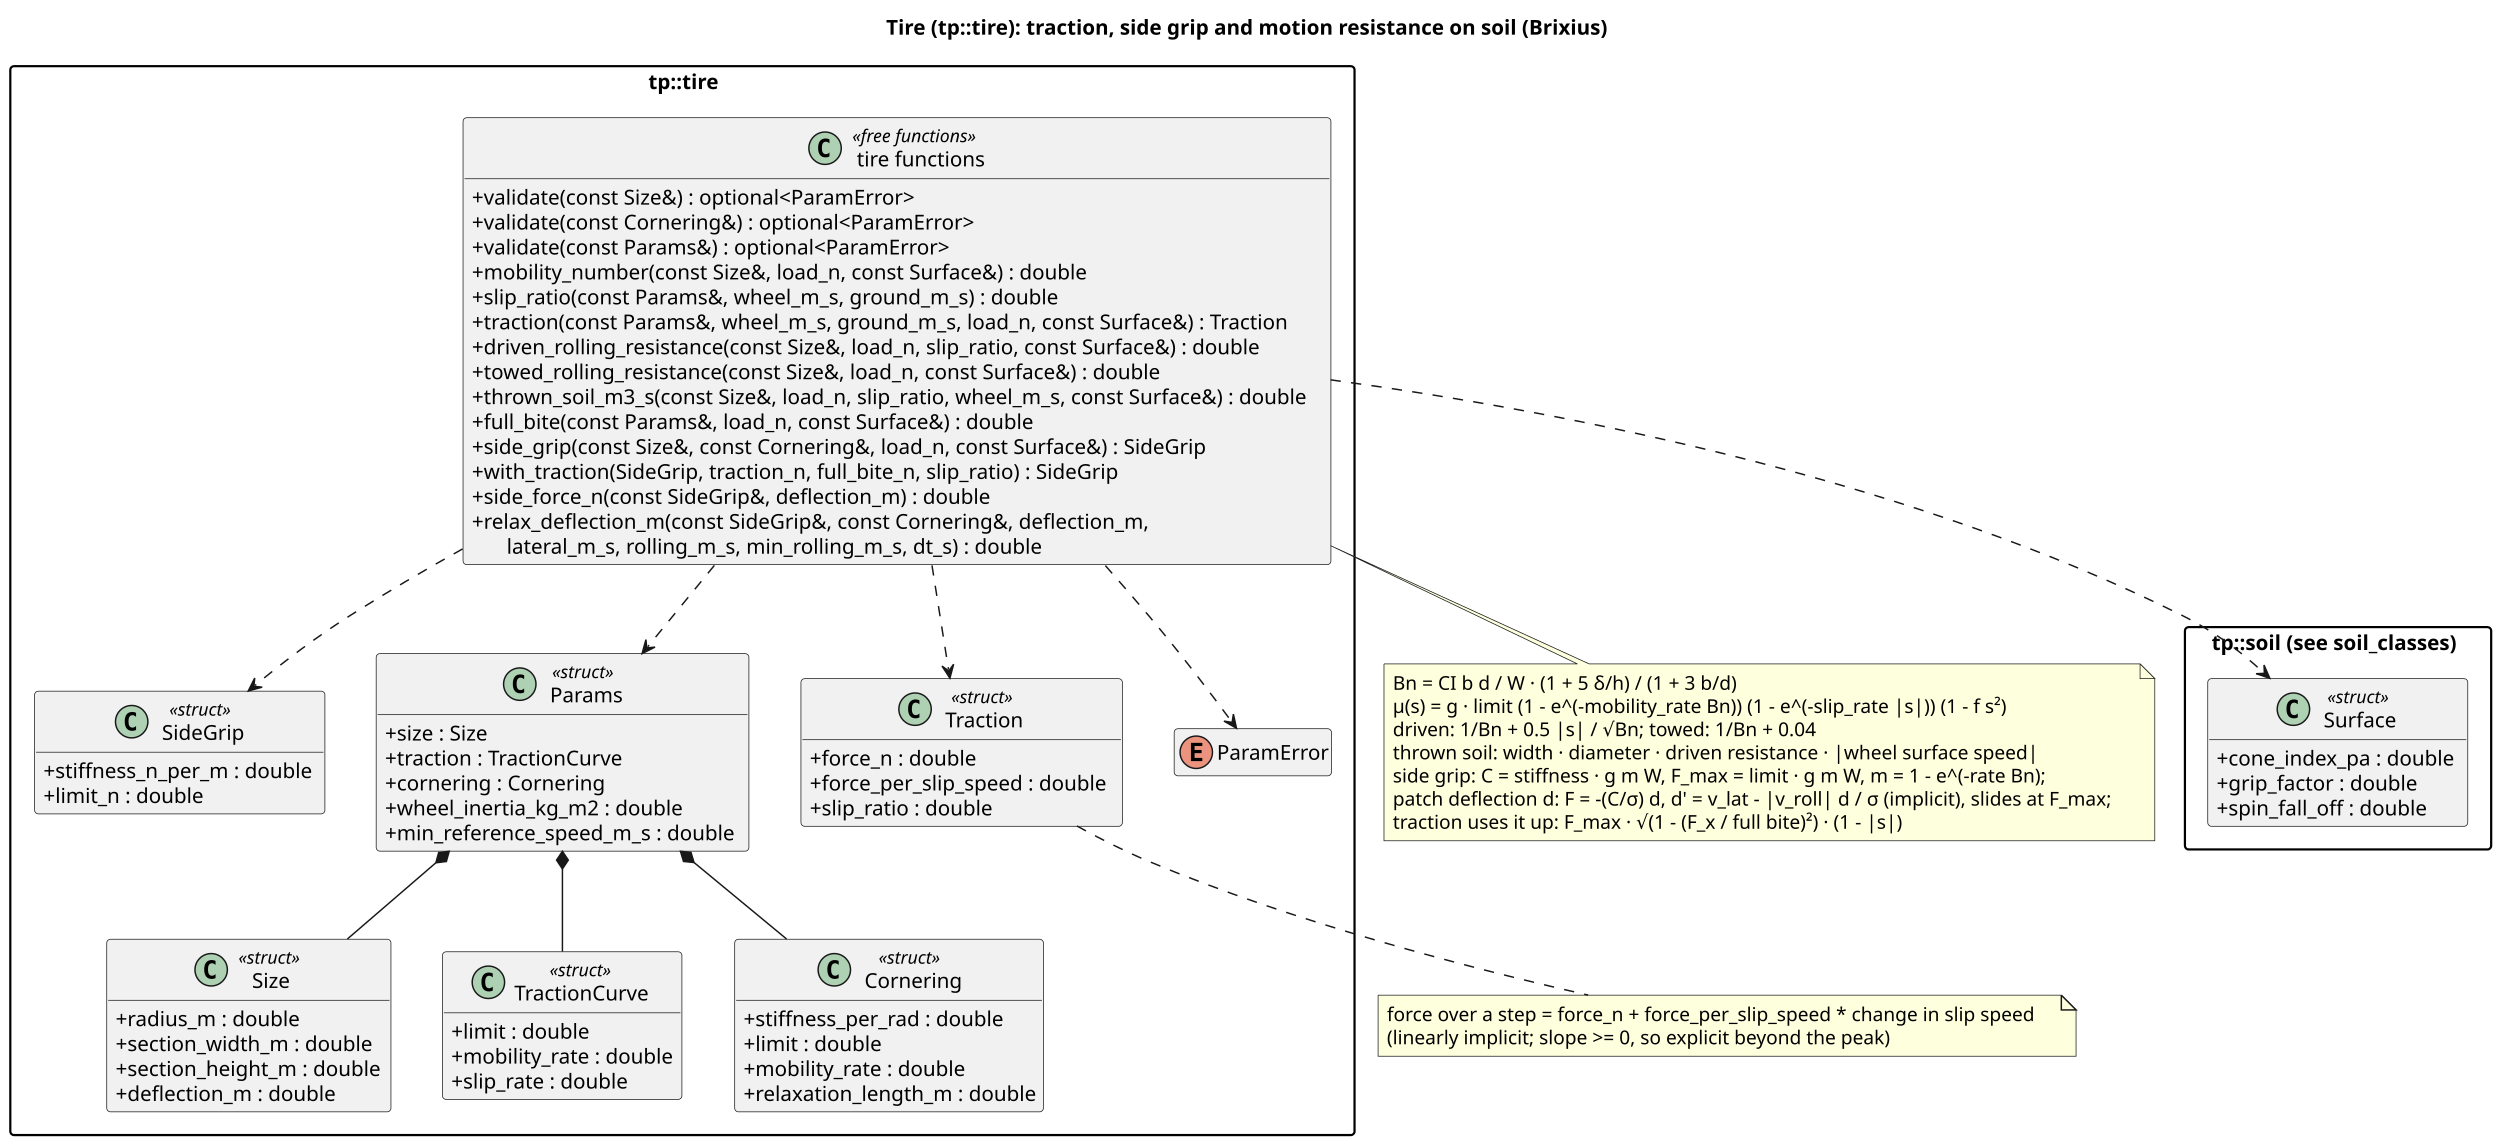
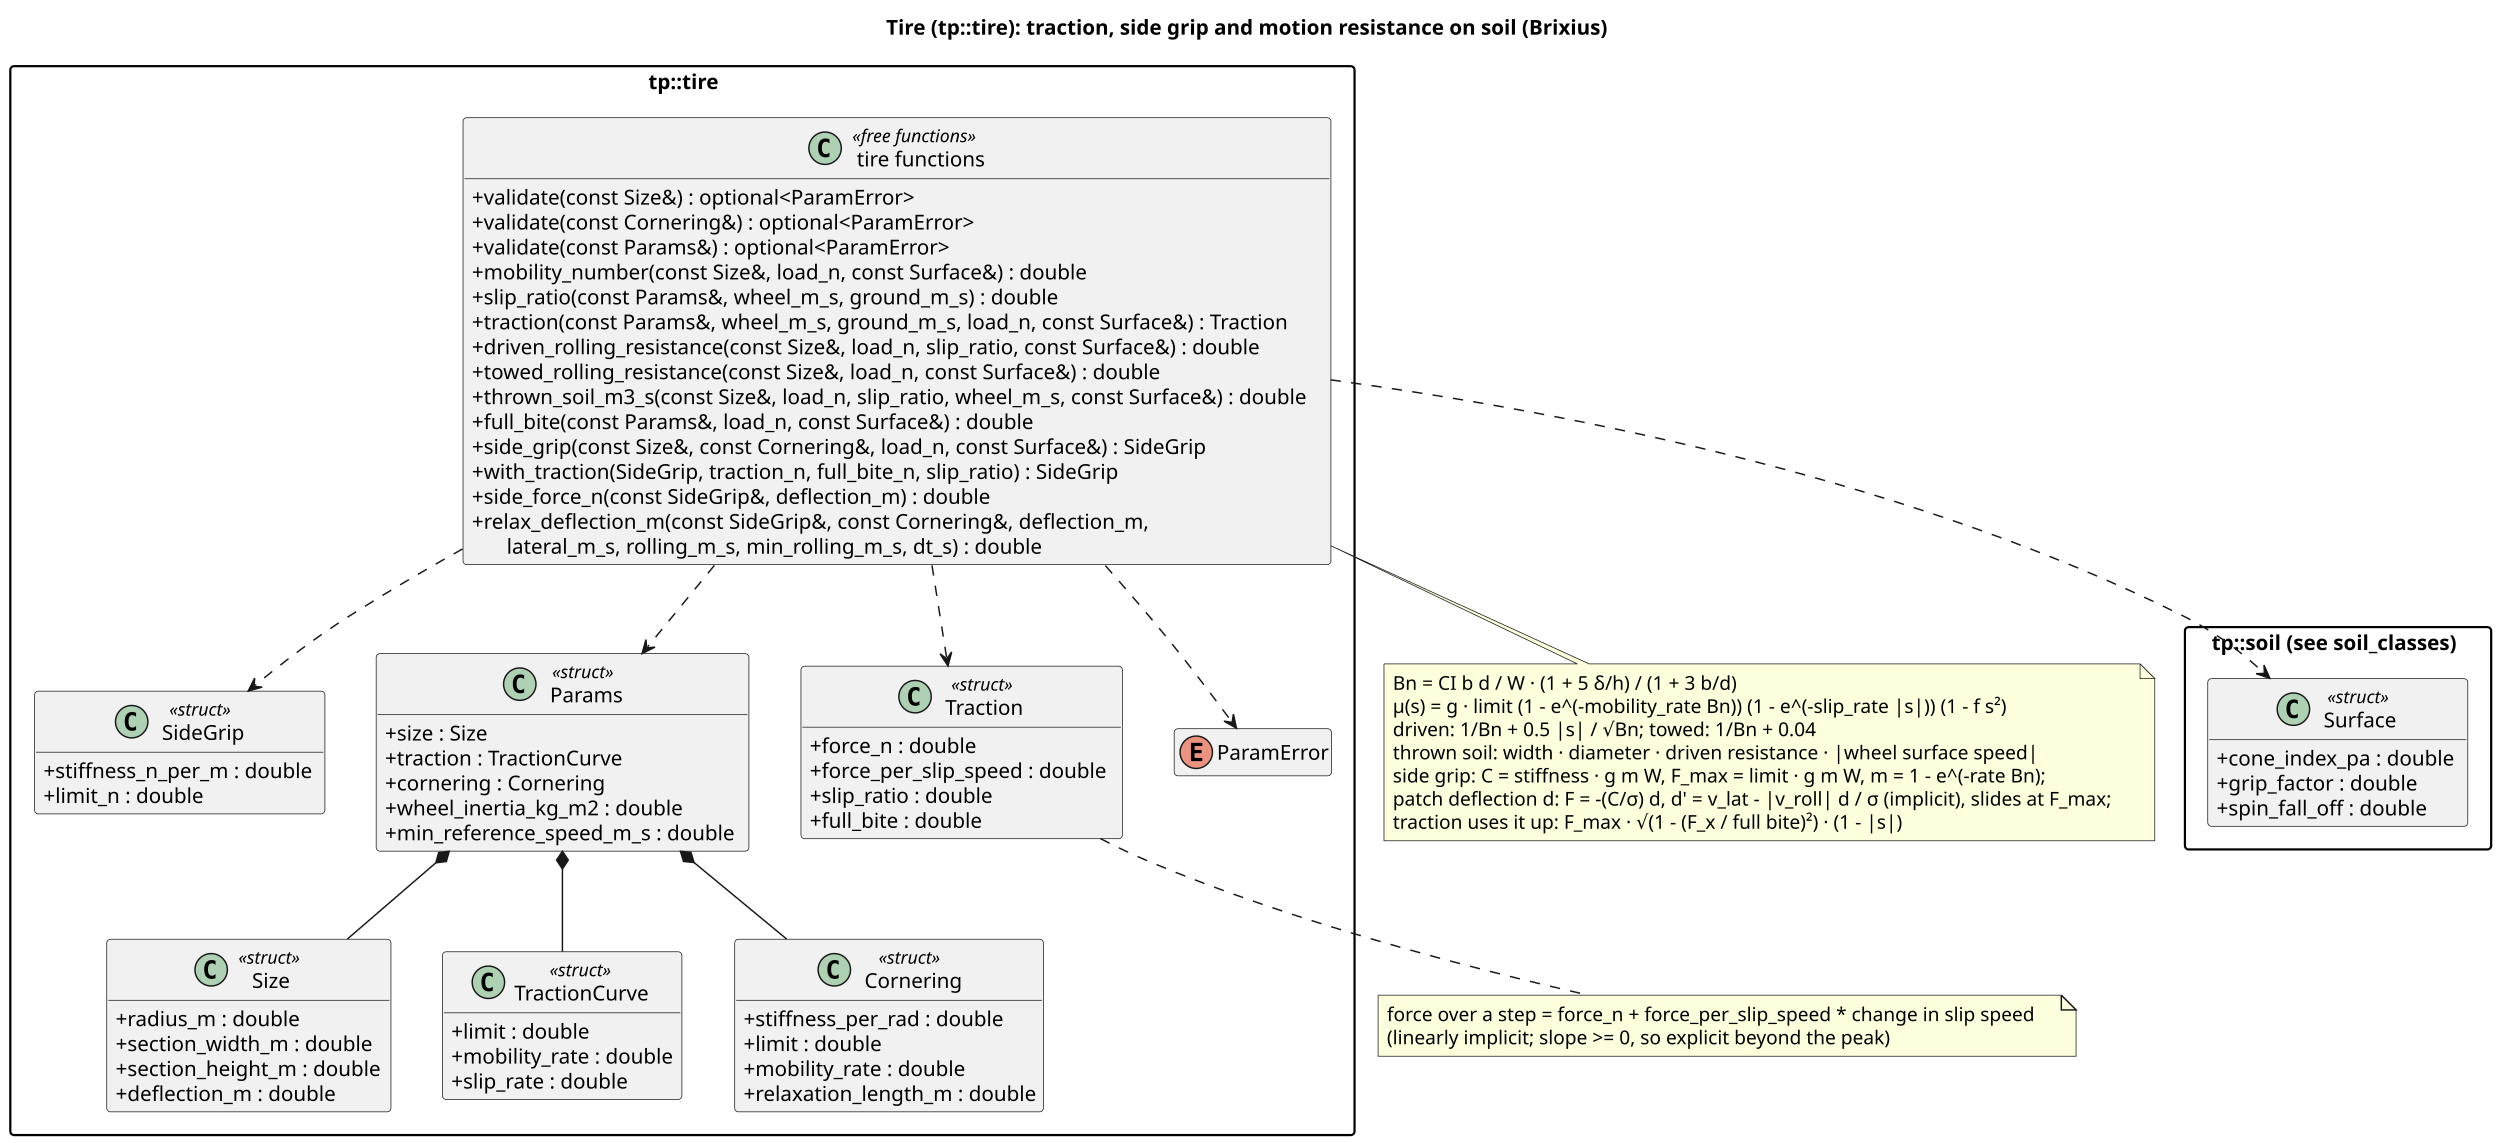
<svg xmlns="http://www.w3.org/2000/svg" contentStyleType="text/css" height="776px" preserveAspectRatio="none" style="width:1698px;height:776px;background:#FFFFFF;" version="1.1" viewBox="0 0 1698 776" width="1698px" zoomAndPan="magnify">
  <defs />
  <g>
    <text fill="#000000" font-family="sans-serif" font-size="14" font-weight="bold" lengthAdjust="spacing" textLength="480.307" x="601.847" y="23.562">Tire (tp::tire): traction, side grip and motion resistance on soil (Brixius)</text>
    <g id="cluster_tp::soil (see soil_classes)">
      <rect fill="none" height="151" rx="2.5" ry="2.5" style="stroke:#000000;stroke-width:1.5;" width="208" x="1484" y="425.94" />
      <text fill="#000000" font-family="sans-serif" font-size="14" font-weight="bold" lengthAdjust="spacing" textLength="171.726" x="1502.137" y="441.502">tp::soil (see soil_classes)</text>
    </g>
    <g id="cluster_tp::tire">
      <rect fill="none" height="726" rx="2.5" ry="2.5" style="stroke:#000000;stroke-width:1.5;" width="913" x="7" y="44.94" />
      <text fill="#000000" font-family="sans-serif" font-size="14" font-weight="bold" lengthAdjust="spacing" textLength="46.266" x="440.367" y="60.502">tp::tire</text>
    </g>
    <g id="elem_Surface">
      <rect codeLine="7" fill="#F1F1F1" height="100.277" id="Surface" rx="2.5" ry="2.5" style="stroke:#181818;stroke-width:0.5;" width="176.609" x="1499.5" y="460.94" />
      <ellipse cx="1557.688" cy="481.669" fill="#ADD1B2" rx="11" ry="11" style="stroke:#181818;stroke-width:1.0;" />
      <path d="M1560.656,487.31 Q1560.078,487.606 1559.438,487.747 Q1558.797,487.903 1558.094,487.903 Q1555.594,487.903 1554.266,486.263 Q1552.953,484.606 1552.953,481.481 Q1552.953,478.356 1554.266,476.7 Q1555.594,475.044 1558.094,475.044 Q1558.797,475.044 1559.438,475.2 Q1560.094,475.356 1560.656,475.653 L1560.656,478.372 Q1560.031,477.794 1559.438,477.528 Q1558.844,477.247 1558.219,477.247 Q1556.875,477.247 1556.188,478.325 Q1555.5,479.388 1555.5,481.481 Q1555.5,483.575 1556.188,484.653 Q1556.875,485.716 1558.219,485.716 Q1558.844,485.716 1559.438,485.45 Q1560.031,485.169 1560.656,484.591 L1560.656,487.31 Z " fill="#000000" />
      <text fill="#000000" font-family="sans-serif" font-size="12" font-style="italic" lengthAdjust="spacing" textLength="46.676" x="1580.717" y="477.565">«struct»</text>
      <text fill="#000000" font-family="sans-serif" font-size="14" lengthAdjust="spacing" textLength="51.734" x="1578.188" y="494.022">Surface</text>
      <line style="stroke:#181818;stroke-width:0.5;" x1="1500.5" x2="1675.109" y1="502.398" y2="502.398" />
      <text fill="#000000" font-family="sans-serif" font-size="14" lengthAdjust="spacing" textLength="164.609" x="1505.5" y="519.961">+cone_index_pa : double</text>
      <text fill="#000000" font-family="sans-serif" font-size="14" lengthAdjust="spacing" textLength="138.031" x="1505.5" y="536.9">+grip_factor : double</text>
      <text fill="#000000" font-family="sans-serif" font-size="14" lengthAdjust="spacing" textLength="145.517" x="1505.5" y="553.84">+spin_fall_off : double</text>
    </g>
    <g id="elem_Size">
      <rect codeLine="15" fill="#F1F1F1" height="117.217" id="Size" rx="2.5" ry="2.5" style="stroke:#181818;stroke-width:0.5;" width="193.036" x="72.5" y="637.939" />
      <ellipse cx="143.43" cy="658.669" fill="#ADD1B2" rx="11" ry="11" style="stroke:#181818;stroke-width:1.0;" />
      <path d="M146.399,664.31 Q145.821,664.606 145.18,664.747 Q144.54,664.903 143.836,664.903 Q141.336,664.903 140.008,663.263 Q138.696,661.606 138.696,658.481 Q138.696,655.356 140.008,653.7 Q141.336,652.044 143.836,652.044 Q144.54,652.044 145.18,652.2 Q145.836,652.356 146.399,652.653 L146.399,655.372 Q145.774,654.794 145.18,654.528 Q144.586,654.247 143.961,654.247 Q142.618,654.247 141.93,655.325 Q141.243,656.388 141.243,658.481 Q141.243,660.575 141.93,661.653 Q142.618,662.716 143.961,662.716 Q144.586,662.716 145.18,662.45 Q145.774,662.169 146.399,661.591 L146.399,664.31 Z " fill="#000000" />
      <text fill="#000000" font-family="sans-serif" font-size="12" font-style="italic" lengthAdjust="spacing" textLength="46.676" x="161.93" y="654.564">«struct»</text>
      <text fill="#000000" font-family="sans-serif" font-size="14" lengthAdjust="spacing" textLength="28.267" x="171.135" y="671.021">Size</text>
      <line style="stroke:#181818;stroke-width:0.5;" x1="73.5" x2="264.536" y1="679.398" y2="679.398" />
      <text fill="#000000" font-family="sans-serif" font-size="14" lengthAdjust="spacing" textLength="125.952" x="78.5" y="696.961">+radius_m : double</text>
      <text fill="#000000" font-family="sans-serif" font-size="14" lengthAdjust="spacing" textLength="176.039" x="78.5" y="713.9">+section_width_m : double</text>
      <text fill="#000000" font-family="sans-serif" font-size="14" lengthAdjust="spacing" textLength="181.036" x="78.5" y="730.84">+section_height_m : double</text>
      <text fill="#000000" font-family="sans-serif" font-size="14" lengthAdjust="spacing" textLength="151.293" x="78.5" y="747.779">+deflection_m : double</text>
    </g>
    <g id="elem_TractionCurve">
      <rect codeLine="21" fill="#F1F1F1" height="100.277" id="TractionCurve" rx="2.5" ry="2.5" style="stroke:#181818;stroke-width:0.5;" width="162.65" x="300.5" y="646.439" />
      <ellipse cx="331.719" cy="667.169" fill="#ADD1B2" rx="11" ry="11" style="stroke:#181818;stroke-width:1.0;" />
      <path d="M334.687,672.81 Q334.109,673.106 333.469,673.247 Q332.828,673.403 332.125,673.403 Q329.625,673.403 328.297,671.763 Q326.984,670.106 326.984,666.981 Q326.984,663.856 328.297,662.2 Q329.625,660.544 332.125,660.544 Q332.828,660.544 333.469,660.7 Q334.125,660.856 334.687,661.153 L334.687,663.872 Q334.062,663.294 333.469,663.028 Q332.875,662.747 332.25,662.747 Q330.906,662.747 330.219,663.825 Q329.531,664.888 329.531,666.981 Q329.531,669.075 330.219,670.153 Q330.906,671.216 332.25,671.216 Q332.875,671.216 333.469,670.95 Q334.062,670.669 334.687,670.091 L334.687,672.81 Z " fill="#000000" />
      <text fill="#000000" font-family="sans-serif" font-size="12" font-style="italic" lengthAdjust="spacing" textLength="46.676" x="373.289" y="663.064">«struct»</text>
      <text fill="#000000" font-family="sans-serif" font-size="14" lengthAdjust="spacing" textLength="94.609" x="349.323" y="679.521">TractionCurve</text>
      <line style="stroke:#181818;stroke-width:0.5;" x1="301.5" x2="462.15" y1="687.898" y2="687.898" />
      <text fill="#000000" font-family="sans-serif" font-size="14" lengthAdjust="spacing" textLength="93.557" x="306.5" y="705.461">+limit : double</text>
      <text fill="#000000" font-family="sans-serif" font-size="14" lengthAdjust="spacing" textLength="150.65" x="306.5" y="722.4">+mobility_rate : double</text>
      <text fill="#000000" font-family="sans-serif" font-size="14" lengthAdjust="spacing" textLength="121.543" x="306.5" y="739.34">+slip_rate : double</text>
    </g>
    <g id="elem_Cornering">
      <rect codeLine="26" fill="#F1F1F1" height="117.217" id="Cornering" rx="2.5" ry="2.5" style="stroke:#181818;stroke-width:0.5;" width="209.668" x="499" y="637.939" />
      <ellipse cx="566.662" cy="658.669" fill="#ADD1B2" rx="11" ry="11" style="stroke:#181818;stroke-width:1.0;" />
      <path d="M569.631,664.31 Q569.053,664.606 568.412,664.747 Q567.771,664.903 567.068,664.903 Q564.568,664.903 563.24,663.263 Q561.928,661.606 561.928,658.481 Q561.928,655.356 563.24,653.7 Q564.568,652.044 567.068,652.044 Q567.771,652.044 568.412,652.2 Q569.068,652.356 569.631,652.653 L569.631,655.372 Q569.006,654.794 568.412,654.528 Q567.818,654.247 567.193,654.247 Q565.85,654.247 565.162,655.325 Q564.475,656.388 564.475,658.481 Q564.475,660.575 565.162,661.653 Q565.85,662.716 567.193,662.716 Q567.818,662.716 568.412,662.45 Q569.006,662.169 569.631,661.591 L569.631,664.31 Z " fill="#000000" />
      <text fill="#000000" font-family="sans-serif" font-size="12" font-style="italic" lengthAdjust="spacing" textLength="46.676" x="596.746" y="654.564">«struct»</text>
      <text fill="#000000" font-family="sans-serif" font-size="14" lengthAdjust="spacing" textLength="65.844" x="587.162" y="671.021">Cornering</text>
      <line style="stroke:#181818;stroke-width:0.5;" x1="500" x2="707.668" y1="679.398" y2="679.398" />
      <text fill="#000000" font-family="sans-serif" font-size="14" lengthAdjust="spacing" textLength="179.956" x="505" y="696.961">+stiffness_per_rad : double</text>
      <text fill="#000000" font-family="sans-serif" font-size="14" lengthAdjust="spacing" textLength="93.557" x="505" y="713.9">+limit : double</text>
      <text fill="#000000" font-family="sans-serif" font-size="14" lengthAdjust="spacing" textLength="150.65" x="505" y="730.84">+mobility_rate : double</text>
      <text fill="#000000" font-family="sans-serif" font-size="14" lengthAdjust="spacing" textLength="197.668" x="505" y="747.779">+relaxation_length_m : double</text>
    </g>
    <g id="elem_SideGrip">
      <rect codeLine="32" fill="#F1F1F1" height="83.338" id="SideGrip" rx="2.5" ry="2.5" style="stroke:#181818;stroke-width:0.5;" width="197.172" x="23.5" y="469.44" />
      <ellipse cx="89.443" cy="490.169" fill="#ADD1B2" rx="11" ry="11" style="stroke:#181818;stroke-width:1.0;" />
      <path d="M92.412,495.81 Q91.834,496.106 91.193,496.247 Q90.552,496.403 89.849,496.403 Q87.349,496.403 86.021,494.763 Q84.709,493.106 84.709,489.981 Q84.709,486.856 86.021,485.2 Q87.349,483.544 89.849,483.544 Q90.552,483.544 91.193,483.7 Q91.849,483.856 92.412,484.153 L92.412,486.872 Q91.787,486.294 91.193,486.028 Q90.599,485.747 89.974,485.747 Q88.63,485.747 87.943,486.825 Q87.255,487.888 87.255,489.981 Q87.255,492.075 87.943,493.153 Q88.63,494.216 89.974,494.216 Q90.599,494.216 91.193,493.95 Q91.787,493.669 92.412,493.091 L92.412,495.81 Z " fill="#000000" />
      <text fill="#000000" font-family="sans-serif" font-size="12" font-style="italic" lengthAdjust="spacing" textLength="46.676" x="114.998" y="486.065">«struct»</text>
      <text fill="#000000" font-family="sans-serif" font-size="14" lengthAdjust="spacing" textLength="56.786" x="109.943" y="502.522">SideGrip</text>
      <line style="stroke:#181818;stroke-width:0.5;" x1="24.5" x2="219.672" y1="510.898" y2="510.898" />
      <text fill="#000000" font-family="sans-serif" font-size="14" lengthAdjust="spacing" textLength="185.172" x="29.5" y="528.461">+stiffness_n_per_m : double</text>
      <text fill="#000000" font-family="sans-serif" font-size="14" lengthAdjust="spacing" textLength="108.213" x="29.5" y="545.4">+limit_n : double</text>
    </g>
    <g id="elem_Params">
      <rect codeLine="36" fill="#F1F1F1" height="134.156" id="Params" rx="2.5" ry="2.5" style="stroke:#181818;stroke-width:0.5;" width="253.158" x="255.5" y="443.94" />
      <ellipse cx="353.035" cy="464.669" fill="#ADD1B2" rx="11" ry="11" style="stroke:#181818;stroke-width:1.0;" />
      <path d="M356.004,470.31 Q355.426,470.606 354.785,470.747 Q354.144,470.903 353.441,470.903 Q350.941,470.903 349.613,469.263 Q348.301,467.606 348.301,464.481 Q348.301,461.356 349.613,459.7 Q350.941,458.044 353.441,458.044 Q354.144,458.044 354.785,458.2 Q355.441,458.356 356.004,458.653 L356.004,461.372 Q355.379,460.794 354.785,460.528 Q354.191,460.247 353.566,460.247 Q352.223,460.247 351.535,461.325 Q350.848,462.388 350.848,464.481 Q350.848,466.575 351.535,467.653 Q352.223,468.716 353.566,468.716 Q354.191,468.716 354.785,468.45 Q355.379,468.169 356.004,467.591 L356.004,470.31 Z " fill="#000000" />
      <text fill="#000000" font-family="sans-serif" font-size="12" font-style="italic" lengthAdjust="spacing" textLength="46.676" x="374.991" y="460.565">«struct»</text>
      <text fill="#000000" font-family="sans-serif" font-size="14" lengthAdjust="spacing" textLength="49.588" x="373.535" y="477.022">Params</text>
      <line style="stroke:#181818;stroke-width:0.5;" x1="256.5" x2="507.658" y1="485.398" y2="485.398" />
      <text fill="#000000" font-family="sans-serif" font-size="14" lengthAdjust="spacing" textLength="76.111" x="261.5" y="502.961">+size : Size</text>
      <text fill="#000000" font-family="sans-serif" font-size="14" lengthAdjust="spacing" textLength="166.127" x="261.5" y="519.9">+traction : TractionCurve</text>
      <text fill="#000000" font-family="sans-serif" font-size="14" lengthAdjust="spacing" textLength="150.63" x="261.5" y="536.84">+cornering : Cornering</text>
      <text fill="#000000" font-family="sans-serif" font-size="14" lengthAdjust="spacing" textLength="203.144" x="261.5" y="553.779">+wheel_inertia_kg_m2 : double</text>
      <text fill="#000000" font-family="sans-serif" font-size="14" lengthAdjust="spacing" textLength="241.158" x="261.5" y="570.719">+min_reference_speed_m_s : double</text>
    </g>
    <g id="elem_Traction">
-       <rect codeLine="43" fill="#F1F1F1" height="100.277" id="Traction" rx="2.5" ry="2.5" style="stroke:#181818;stroke-width:0.5;" width="218.309" x="544" y="460.94" />
-       <ellipse cx="621.502" cy="481.669" fill="#ADD1B2" rx="11" ry="11" style="stroke:#181818;stroke-width:1.0;" />
-       <path d="M624.471,487.31 Q623.893,487.606 623.252,487.747 Q622.612,487.903 621.909,487.903 Q619.409,487.903 618.081,486.263 Q616.768,484.606 616.768,481.481 Q616.768,478.356 618.081,476.7 Q619.409,475.044 621.909,475.044 Q622.612,475.044 623.252,475.2 Q623.909,475.356 624.471,475.653 L624.471,478.372 Q623.846,477.794 623.252,477.528 Q622.659,477.247 622.034,477.247 Q620.69,477.247 620.002,478.325 Q619.315,479.388 619.315,481.481 Q619.315,483.575 620.002,484.653 Q620.69,485.716 622.034,485.716 Q622.659,485.716 623.252,485.45 Q623.846,485.169 624.471,484.591 L624.471,487.31 Z " fill="#000000" />
-       <text fill="#000000" font-family="sans-serif" font-size="12" font-style="italic" lengthAdjust="spacing" textLength="46.676" x="646.066" y="477.565">«struct»</text>
-       <text fill="#000000" font-family="sans-serif" font-size="14" lengthAdjust="spacing" textLength="54.804" x="642.002" y="494.022">Traction</text>
-       <line style="stroke:#181818;stroke-width:0.5;" x1="545" x2="761.309" y1="502.398" y2="502.398" />
-       <text fill="#000000" font-family="sans-serif" font-size="14" lengthAdjust="spacing" textLength="116.204" x="550" y="519.961">+force_n : double</text>
-       <text fill="#000000" font-family="sans-serif" font-size="14" lengthAdjust="spacing" textLength="206.309" x="550" y="536.9">+force_per_slip_speed : double</text>
-       <text fill="#000000" font-family="sans-serif" font-size="14" lengthAdjust="spacing" textLength="125.166" x="550" y="553.84">+slip_ratio : double</text>
+       <rect codeLine="43" fill="#F1F1F1" height="117.217" id="Traction" rx="2.5" ry="2.5" style="stroke:#181818;stroke-width:0.5;" width="218.309" x="544" y="452.44" />
+       <ellipse cx="621.502" cy="473.169" fill="#ADD1B2" rx="11" ry="11" style="stroke:#181818;stroke-width:1.0;" />
+       <path d="M624.471,478.81 Q623.893,479.106 623.252,479.247 Q622.612,479.403 621.909,479.403 Q619.409,479.403 618.081,477.763 Q616.768,476.106 616.768,472.981 Q616.768,469.856 618.081,468.2 Q619.409,466.544 621.909,466.544 Q622.612,466.544 623.252,466.7 Q623.909,466.856 624.471,467.153 L624.471,469.872 Q623.846,469.294 623.252,469.028 Q622.659,468.747 622.034,468.747 Q620.69,468.747 620.002,469.825 Q619.315,470.888 619.315,472.981 Q619.315,475.075 620.002,476.153 Q620.69,477.216 622.034,477.216 Q622.659,477.216 623.252,476.95 Q623.846,476.669 624.471,476.091 L624.471,478.81 Z " fill="#000000" />
+       <text fill="#000000" font-family="sans-serif" font-size="12" font-style="italic" lengthAdjust="spacing" textLength="46.676" x="646.066" y="469.065">«struct»</text>
+       <text fill="#000000" font-family="sans-serif" font-size="14" lengthAdjust="spacing" textLength="54.804" x="642.002" y="485.522">Traction</text>
+       <line style="stroke:#181818;stroke-width:0.5;" x1="545" x2="761.309" y1="493.898" y2="493.898" />
+       <text fill="#000000" font-family="sans-serif" font-size="14" lengthAdjust="spacing" textLength="116.204" x="550" y="511.461">+force_n : double</text>
+       <text fill="#000000" font-family="sans-serif" font-size="14" lengthAdjust="spacing" textLength="206.309" x="550" y="528.4">+force_per_slip_speed : double</text>
+       <text fill="#000000" font-family="sans-serif" font-size="14" lengthAdjust="spacing" textLength="125.166" x="550" y="545.34">+slip_ratio : double</text>
+       <text fill="#000000" font-family="sans-serif" font-size="14" lengthAdjust="spacing" textLength="117.872" x="550" y="562.279">+full_bite : double</text>
    </g>
    <g id="elem_ParamError">
-       <rect codeLine="48" fill="#F1F1F1" height="32" id="ParamError" rx="2.5" ry="2.5" style="stroke:#181818;stroke-width:0.5;" width="106.819" x="797.5" y="494.94" />
+       <rect codeLine="49" fill="#F1F1F1" height="32" id="ParamError" rx="2.5" ry="2.5" style="stroke:#181818;stroke-width:0.5;" width="106.819" x="797.5" y="494.94" />
      <ellipse cx="812.5" cy="510.94" fill="#EB937F" rx="11" ry="11" style="stroke:#181818;stroke-width:1.0;" />
      <path d="M816.609,516.939 L808.891,516.939 L808.891,504.549 L816.609,504.549 L816.609,506.705 L811.344,506.705 L811.344,509.377 L816.109,509.377 L816.109,511.533 L811.344,511.533 L811.344,514.783 L816.609,514.783 L816.609,516.939 Z " fill="#000000" />
      <text fill="#000000" font-family="sans-serif" font-size="14" lengthAdjust="spacing" textLength="74.819" x="826.5" y="516.032">ParamError</text>
    </g>
    <g id="elem_TireFns">
-       <rect codeLine="49" fill="#F1F1F1" height="303.551" id="TireFns" rx="2.5" ry="2.5" style="stroke:#181818;stroke-width:0.5;" width="589.459" x="314.5" y="79.939" />
+       <rect codeLine="50" fill="#F1F1F1" height="303.551" id="TireFns" rx="2.5" ry="2.5" style="stroke:#181818;stroke-width:0.5;" width="589.459" x="314.5" y="79.939" />
      <ellipse cx="560.386" cy="100.669" fill="#ADD1B2" rx="11" ry="11" style="stroke:#181818;stroke-width:1.0;" />
      <path d="M563.355,106.31 Q562.776,106.606 562.136,106.747 Q561.495,106.903 560.792,106.903 Q558.292,106.903 556.964,105.263 Q555.651,103.606 555.651,100.481 Q555.651,97.356 556.964,95.7 Q558.292,94.044 560.792,94.044 Q561.495,94.044 562.136,94.2 Q562.792,94.356 563.355,94.653 L563.355,97.372 Q562.73,96.794 562.136,96.528 Q561.542,96.247 560.917,96.247 Q559.573,96.247 558.886,97.325 Q558.198,98.388 558.198,100.481 Q558.198,102.575 558.886,103.653 Q559.573,104.716 560.917,104.716 Q561.542,104.716 562.136,104.45 Q562.73,104.169 563.355,103.591 L563.355,106.31 Z " fill="#000000" />
      <text fill="#000000" font-family="sans-serif" font-size="12" font-style="italic" lengthAdjust="spacing" textLength="93.188" x="578.886" y="96.564">«free functions»</text>
      <text fill="#000000" font-family="sans-serif" font-size="14" lengthAdjust="spacing" textLength="87.097" x="581.931" y="113.022">tire functions</text>
      <line style="stroke:#181818;stroke-width:0.5;" x1="315.5" x2="902.959" y1="121.398" y2="121.398" />
      <text fill="#000000" font-family="sans-serif" font-size="14" lengthAdjust="spacing" textLength="307.125" x="320.5" y="138.961">+validate(const Size&amp;) : optional&lt;ParamError&gt;</text>
      <text fill="#000000" font-family="sans-serif" font-size="14" lengthAdjust="spacing" textLength="344.702" x="320.5" y="155.9">+validate(const Cornering&amp;) : optional&lt;ParamError&gt;</text>
      <text fill="#000000" font-family="sans-serif" font-size="14" lengthAdjust="spacing" textLength="328.446" x="320.5" y="172.84">+validate(const Params&amp;) : optional&lt;ParamError&gt;</text>
      <text fill="#000000" font-family="sans-serif" font-size="14" lengthAdjust="spacing" textLength="423.801" x="320.5" y="189.779">+mobility_number(const Size&amp;, load_n, const Surface&amp;) : double</text>
      <text fill="#000000" font-family="sans-serif" font-size="14" lengthAdjust="spacing" textLength="402.165" x="320.5" y="206.719">+slip_ratio(const Params&amp;, wheel_m_s, ground_m_s) : double</text>
      <text fill="#000000" font-family="sans-serif" font-size="14" lengthAdjust="spacing" textLength="563.459" x="320.5" y="223.658">+traction(const Params&amp;, wheel_m_s, ground_m_s, load_n, const Surface&amp;) : Traction</text>
      <text fill="#000000" font-family="sans-serif" font-size="14" lengthAdjust="spacing" textLength="544.817" x="320.5" y="240.598">+driven_rolling_resistance(const Size&amp;, load_n, slip_ratio, const Surface&amp;) : double</text>
      <text fill="#000000" font-family="sans-serif" font-size="14" lengthAdjust="spacing" textLength="477.853" x="320.5" y="257.537">+towed_rolling_resistance(const Size&amp;, load_n, const Surface&amp;) : double</text>
      <text fill="#000000" font-family="sans-serif" font-size="14" lengthAdjust="spacing" textLength="577.459" x="320.5" y="274.477">+thrown_soil_m3_s(const Size&amp;, load_n, slip_ratio, wheel_m_s, const Surface&amp;) : double</text>
      <text fill="#000000" font-family="sans-serif" font-size="14" lengthAdjust="spacing" textLength="387.399" x="320.5" y="291.416">+full_bite(const Params&amp;, load_n, const Surface&amp;) : double</text>
      <text fill="#000000" font-family="sans-serif" font-size="14" lengthAdjust="spacing" textLength="509.284" x="320.5" y="308.356">+side_grip(const Size&amp;, const Cornering&amp;, load_n, const Surface&amp;) : SideGrip</text>
      <text fill="#000000" font-family="sans-serif" font-size="14" lengthAdjust="spacing" textLength="442.921" x="320.5" y="325.295">+with_traction(SideGrip, traction_n, full_bite_n, slip_ratio) : SideGrip</text>
      <text fill="#000000" font-family="sans-serif" font-size="14" lengthAdjust="spacing" textLength="359.413" x="320.5" y="342.234">+side_force_n(const SideGrip&amp;, deflection_m) : double</text>
      <text fill="#000000" font-family="sans-serif" font-size="14" lengthAdjust="spacing" textLength="464.365" x="320.5" y="359.174">+relax_deflection_m(const SideGrip&amp;, const Cornering&amp;, deflection_m,</text>
      <text fill="#000000" font-family="sans-serif" font-size="14" lengthAdjust="spacing" textLength="362.708" x="344.125" y="376.113">lateral_m_s, rolling_m_s, min_rolling_m_s, dt_s) : double</text>
    </g>
    <g id="elem_GMN21">
      <path d="M940,450.94 L940,571.046 A0,0 0 0 0 940,571.046 L1463.531,571.046 A0,0 0 0 0 1463.531,571.046 L1463.531,460.94 L1453.531,450.94 L1079.38,450.94 L903.76,370.63 L1071.38,450.94 L940,450.94 A0,0 0 0 0 940,450.94 " fill="#FEFFDD" style="stroke:#181818;stroke-width:0.5;" />
      <path d="M1453.531,450.94 L1453.531,460.94 L1463.531,460.94 L1453.531,450.94 " fill="#FEFFDD" style="stroke:#181818;stroke-width:0.5;" />
      <text fill="#000000" font-family="sans-serif" font-size="13" lengthAdjust="spacing" textLength="241.363" x="946" y="468.533">Bn = CI b d / W · (1 + 5 δ/h) / (1 + 3 b/d)</text>
      <text fill="#000000" font-family="sans-serif" font-size="13" lengthAdjust="spacing" textLength="426.74" x="946" y="484.263">μ(s) = g · limit (1 - e^(-mobility_rate Bn)) (1 - e^(-slip_rate |s|)) (1 - f s²)</text>
      <text fill="#000000" font-family="sans-serif" font-size="13" lengthAdjust="spacing" textLength="290.9" x="946" y="499.992">driven: 1/Bn + 0.5 |s| / √Bn;  towed: 1/Bn + 0.04</text>
      <text fill="#000000" font-family="sans-serif" font-size="13" lengthAdjust="spacing" textLength="438.82" x="946" y="515.722">thrown soil: width · diameter · driven resistance · |wheel surface speed|</text>
      <text fill="#000000" font-family="sans-serif" font-size="13" lengthAdjust="spacing" textLength="457.971" x="946" y="531.451">side grip: C = stiffness · g m W, F_max = limit · g m W, m = 1 - e^(-rate Bn);</text>
      <text fill="#000000" font-family="sans-serif" font-size="13" lengthAdjust="spacing" textLength="502.531" x="946" y="547.181">patch deflection d: F = -(C/σ) d, d' = v_lat - |v_roll| d / σ (implicit), slides at F_max;</text>
      <text fill="#000000" font-family="sans-serif" font-size="13" lengthAdjust="spacing" textLength="351.793" x="946" y="562.91">traction uses it up: F_max · √(1 - (F_x / full bite)²) · (1 - |s|)</text>
    </g>
    <g id="elem_GMN24">
      <path d="M936,675.939 L936,717.398 L1410.058,717.398 L1410.058,685.939 L1400.058,675.939 L936,675.939 " fill="#FEFFDD" style="stroke:#181818;stroke-width:0.5;" />
      <path d="M1400.058,675.939 L1400.058,685.939 L1410.058,685.939 L1400.058,675.939 " fill="#FEFFDD" style="stroke:#181818;stroke-width:1.0;" />
      <text fill="#000000" font-family="sans-serif" font-size="13" lengthAdjust="spacing" textLength="453.058" x="942" y="693.533">force over a step = force_n + force_per_slip_speed * change in slip speed</text>
      <text fill="#000000" font-family="sans-serif" font-size="13" lengthAdjust="spacing" textLength="350.822" x="942" y="709.263">(linearly implicit; slope &gt;= 0, so explicit beyond the peak)</text>
    </g>
    <g id="link_Params_Size">
-       <path codeLine="65" d="M296.008,586.021 C273.368,605.521 257.88,618.87 235.92,637.789 " fill="none" id="Params-backto-Size" style="stroke:#181818;stroke-width:1.0;" />
+       <path codeLine="66" d="M296.008,586.021 C273.368,605.521 257.88,618.87 235.92,637.789 " fill="none" id="Params-backto-Size" style="stroke:#181818;stroke-width:1.0;" />
      <polygon fill="#181818" points="305.1,578.189,297.943,579.074,296.008,586.021,303.164,585.136,305.1,578.189" style="stroke:#181818;stroke-width:1.0;" />
    </g>
    <g id="link_Params_TractionCurve">
-       <path codeLine="66" d="M382,590.189 C382,612.669 382,625.37 382,646.279 " fill="none" id="Params-backto-TractionCurve" style="stroke:#181818;stroke-width:1.0;" />
+       <path codeLine="67" d="M382,590.189 C382,612.669 382,625.37 382,646.279 " fill="none" id="Params-backto-TractionCurve" style="stroke:#181818;stroke-width:1.0;" />
      <polygon fill="#181818" points="382,578.189,378,584.189,382,590.189,386,584.189,382,578.189" style="stroke:#181818;stroke-width:1.0;" />
    </g>
    <g id="link_Params_Cornering">
-       <path codeLine="67" d="M471.399,585.835 C494.989,605.335 511.36,618.87 534.25,637.789 " fill="none" id="Params-backto-Cornering" style="stroke:#181818;stroke-width:1.0;" />
+       <path codeLine="68" d="M471.399,585.835 C494.989,605.335 511.36,618.87 534.25,637.789 " fill="none" id="Params-backto-Cornering" style="stroke:#181818;stroke-width:1.0;" />
      <polygon fill="#181818" points="462.15,578.189,464.226,585.095,471.399,585.835,469.323,578.929,462.15,578.189" style="stroke:#181818;stroke-width:1.0;" />
    </g>
    <g id="link_TireFns_SideGrip">
-       <path codeLine="68" d="M314.22,372.8 C288.05,387.349 262.29,402.49 238,417.94 C214.03,433.18 193.781,448.594 173.231,465.524 " fill="none" id="TireFns-to-SideGrip" style="stroke:#181818;stroke-width:1.0;stroke-dasharray:7.0,7.0;" />
+       <path codeLine="69" d="M314.22,372.8 C288.05,387.349 262.29,402.49 238,417.94 C214.03,433.18 193.781,448.594 173.231,465.524 " fill="none" id="TireFns-to-SideGrip" style="stroke:#181818;stroke-width:1.0;stroke-dasharray:7.0,7.0;" />
      <polygon fill="#181818" points="168.6,469.339,178.09,466.704,172.459,466.16,173.003,460.529,168.6,469.339" style="stroke:#181818;stroke-width:1.0;" />
    </g>
    <g id="link_TireFns_Params">
-       <path codeLine="69" d="M485.2,384 C467.98,405.019 454.883,421.009 439.903,439.289 " fill="none" id="TireFns-to-Params" style="stroke:#181818;stroke-width:1.0;stroke-dasharray:7.0,7.0;" />
+       <path codeLine="70" d="M485.2,384 C467.98,405.019 454.883,421.009 439.903,439.289 " fill="none" id="TireFns-to-Params" style="stroke:#181818;stroke-width:1.0;stroke-dasharray:7.0,7.0;" />
      <polygon fill="#181818" points="436.1,443.93,444.898,439.504,439.269,440.062,438.711,434.433,436.1,443.93" style="stroke:#181818;stroke-width:1.0;" />
    </g>
    <g id="link_TireFns_Traction">
-       <path codeLine="70" d="M633,384 C637.4,411.729 640.76,432.854 644.23,454.724 " fill="none" id="TireFns-to-Traction" style="stroke:#181818;stroke-width:1.0;stroke-dasharray:7.0,7.0;" />
-       <polygon fill="#181818" points="645.17,460.649,647.71,451.134,644.386,455.711,639.809,452.387,645.17,460.649" style="stroke:#181818;stroke-width:1.0;" />
+       <path codeLine="71" d="M633,384 C636.86,408.31 639.7,426.173 642.91,446.413 " fill="none" id="TireFns-to-Traction" style="stroke:#181818;stroke-width:1.0;stroke-dasharray:7.0,7.0;" />
+       <polygon fill="#181818" points="643.85,452.339,646.391,442.824,643.067,447.401,638.49,444.077,643.85,452.339" style="stroke:#181818;stroke-width:1.0;" />
    </g>
    <g id="link_TireFns_ParamError">
-       <path codeLine="71" d="M750.77,384.159 C760.78,395.49 770.61,406.829 780,417.94 C802.14,444.139 822.62,471.28 836.28,489.81 " fill="none" id="TireFns-to-ParamError" style="stroke:#181818;stroke-width:1.0;stroke-dasharray:7.0,7.0;" />
+       <path codeLine="72" d="M750.77,384.159 C760.78,395.49 770.61,406.829 780,417.94 C802.14,444.139 822.62,471.28 836.28,489.81 " fill="none" id="TireFns-to-ParamError" style="stroke:#181818;stroke-width:1.0;stroke-dasharray:7.0,7.0;" />
      <polygon fill="#181818" points="839.84,494.639,837.719,485.022,836.873,490.615,831.28,489.769,839.84,494.639" style="stroke:#181818;stroke-width:1.0;" />
    </g>
    <g id="link_TireFns_Surface">
-       <path codeLine="72" d="M903.73,257.979 C1078.96,281.8 1301.52,328.11 1482,417.94 C1503.6,428.69 1519.91,440.833 1537.23,456.653 " fill="none" id="TireFns-to-Surface" style="stroke:#181818;stroke-width:1.0;stroke-dasharray:7.0,7.0;" />
+       <path codeLine="73" d="M903.73,257.979 C1078.96,281.8 1301.52,328.11 1482,417.94 C1503.6,428.69 1519.91,440.833 1537.23,456.653 " fill="none" id="TireFns-to-Surface" style="stroke:#181818;stroke-width:1.0;stroke-dasharray:7.0,7.0;" />
      <polygon fill="#181818" points="1541.66,460.7,1537.712,451.676,1537.968,457.327,1532.317,457.583,1541.66,460.7" style="stroke:#181818;stroke-width:1.0;" />
    </g>
    <g id="link_Traction_GMN24">
-       <path d="M731.4,561.01 C747.14,569.699 763.82,578.139 780,584.939 C878.66,626.409 997.66,657.399 1078.69,675.85 " fill="none" id="Traction-GMN24" style="stroke:#181818;stroke-width:1.0;stroke-dasharray:7.0,7.0;" />
+       <path d="M747.4,569.569 C758.21,575.149 769.22,580.409 780,584.939 C878.66,626.409 997.66,657.399 1078.69,675.85 " fill="none" id="Traction-GMN24" style="stroke:#181818;stroke-width:1.0;stroke-dasharray:7.0,7.0;" />
    </g>
  </g>
</svg>
